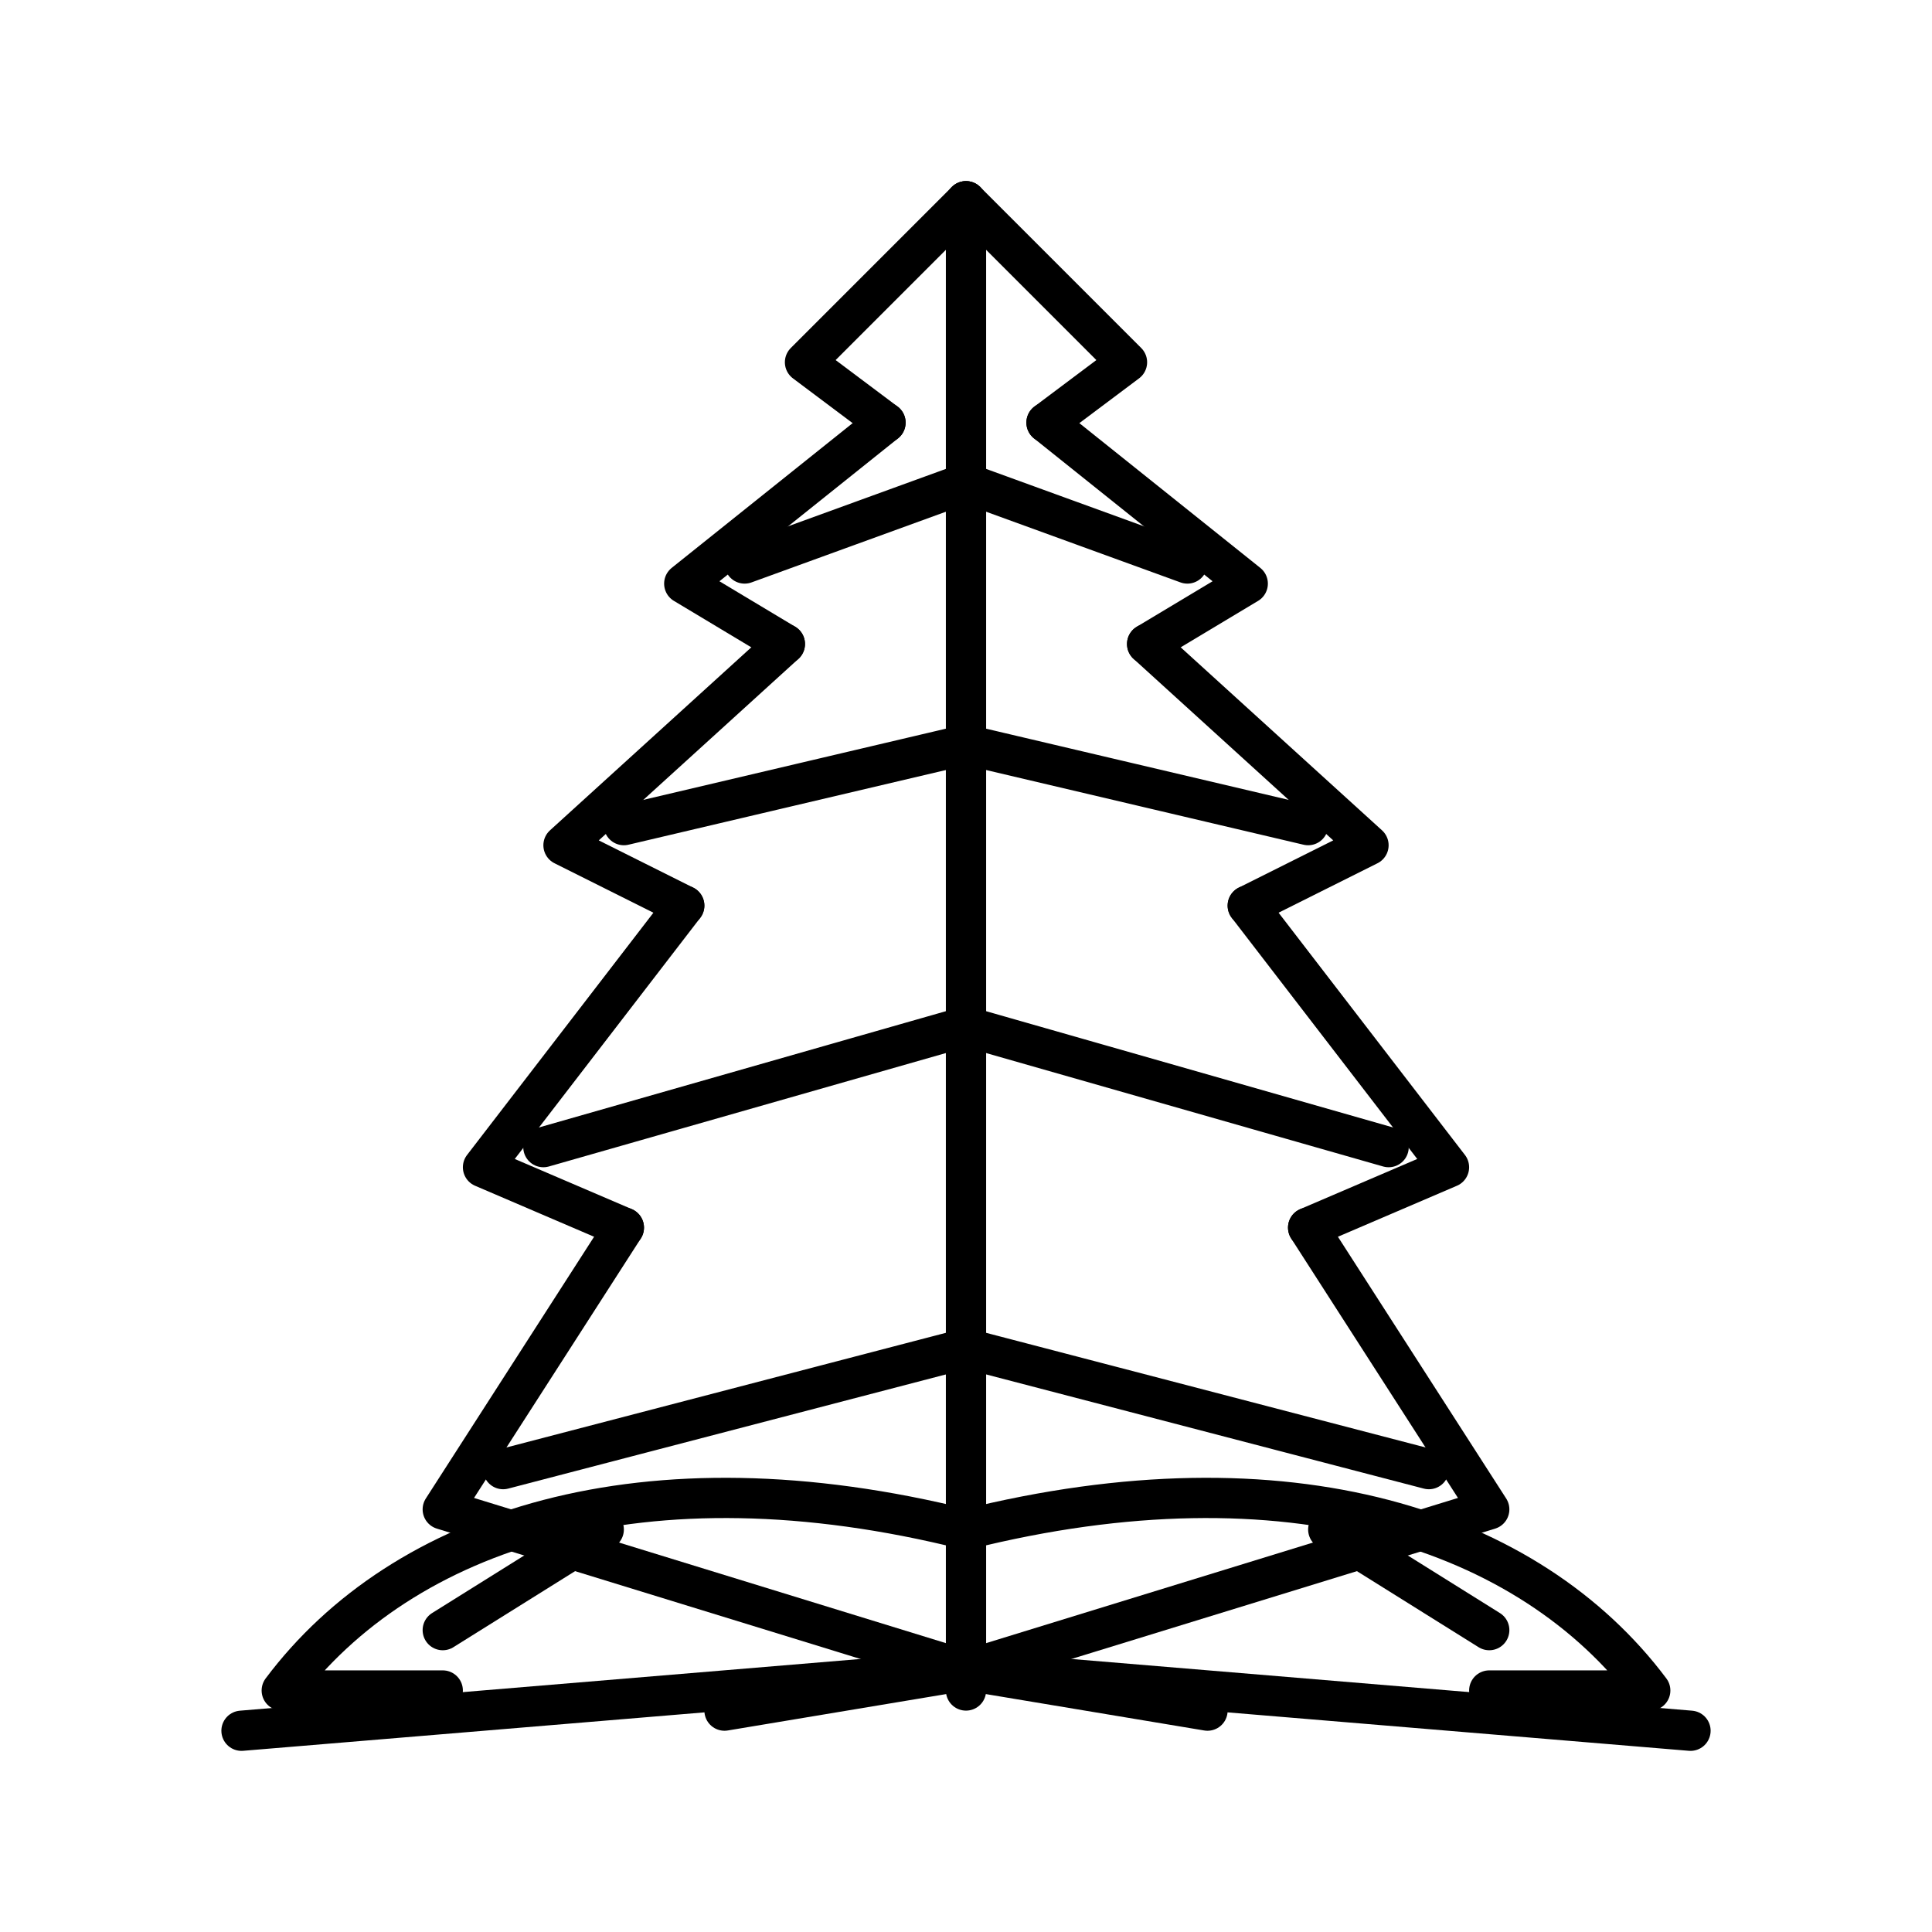
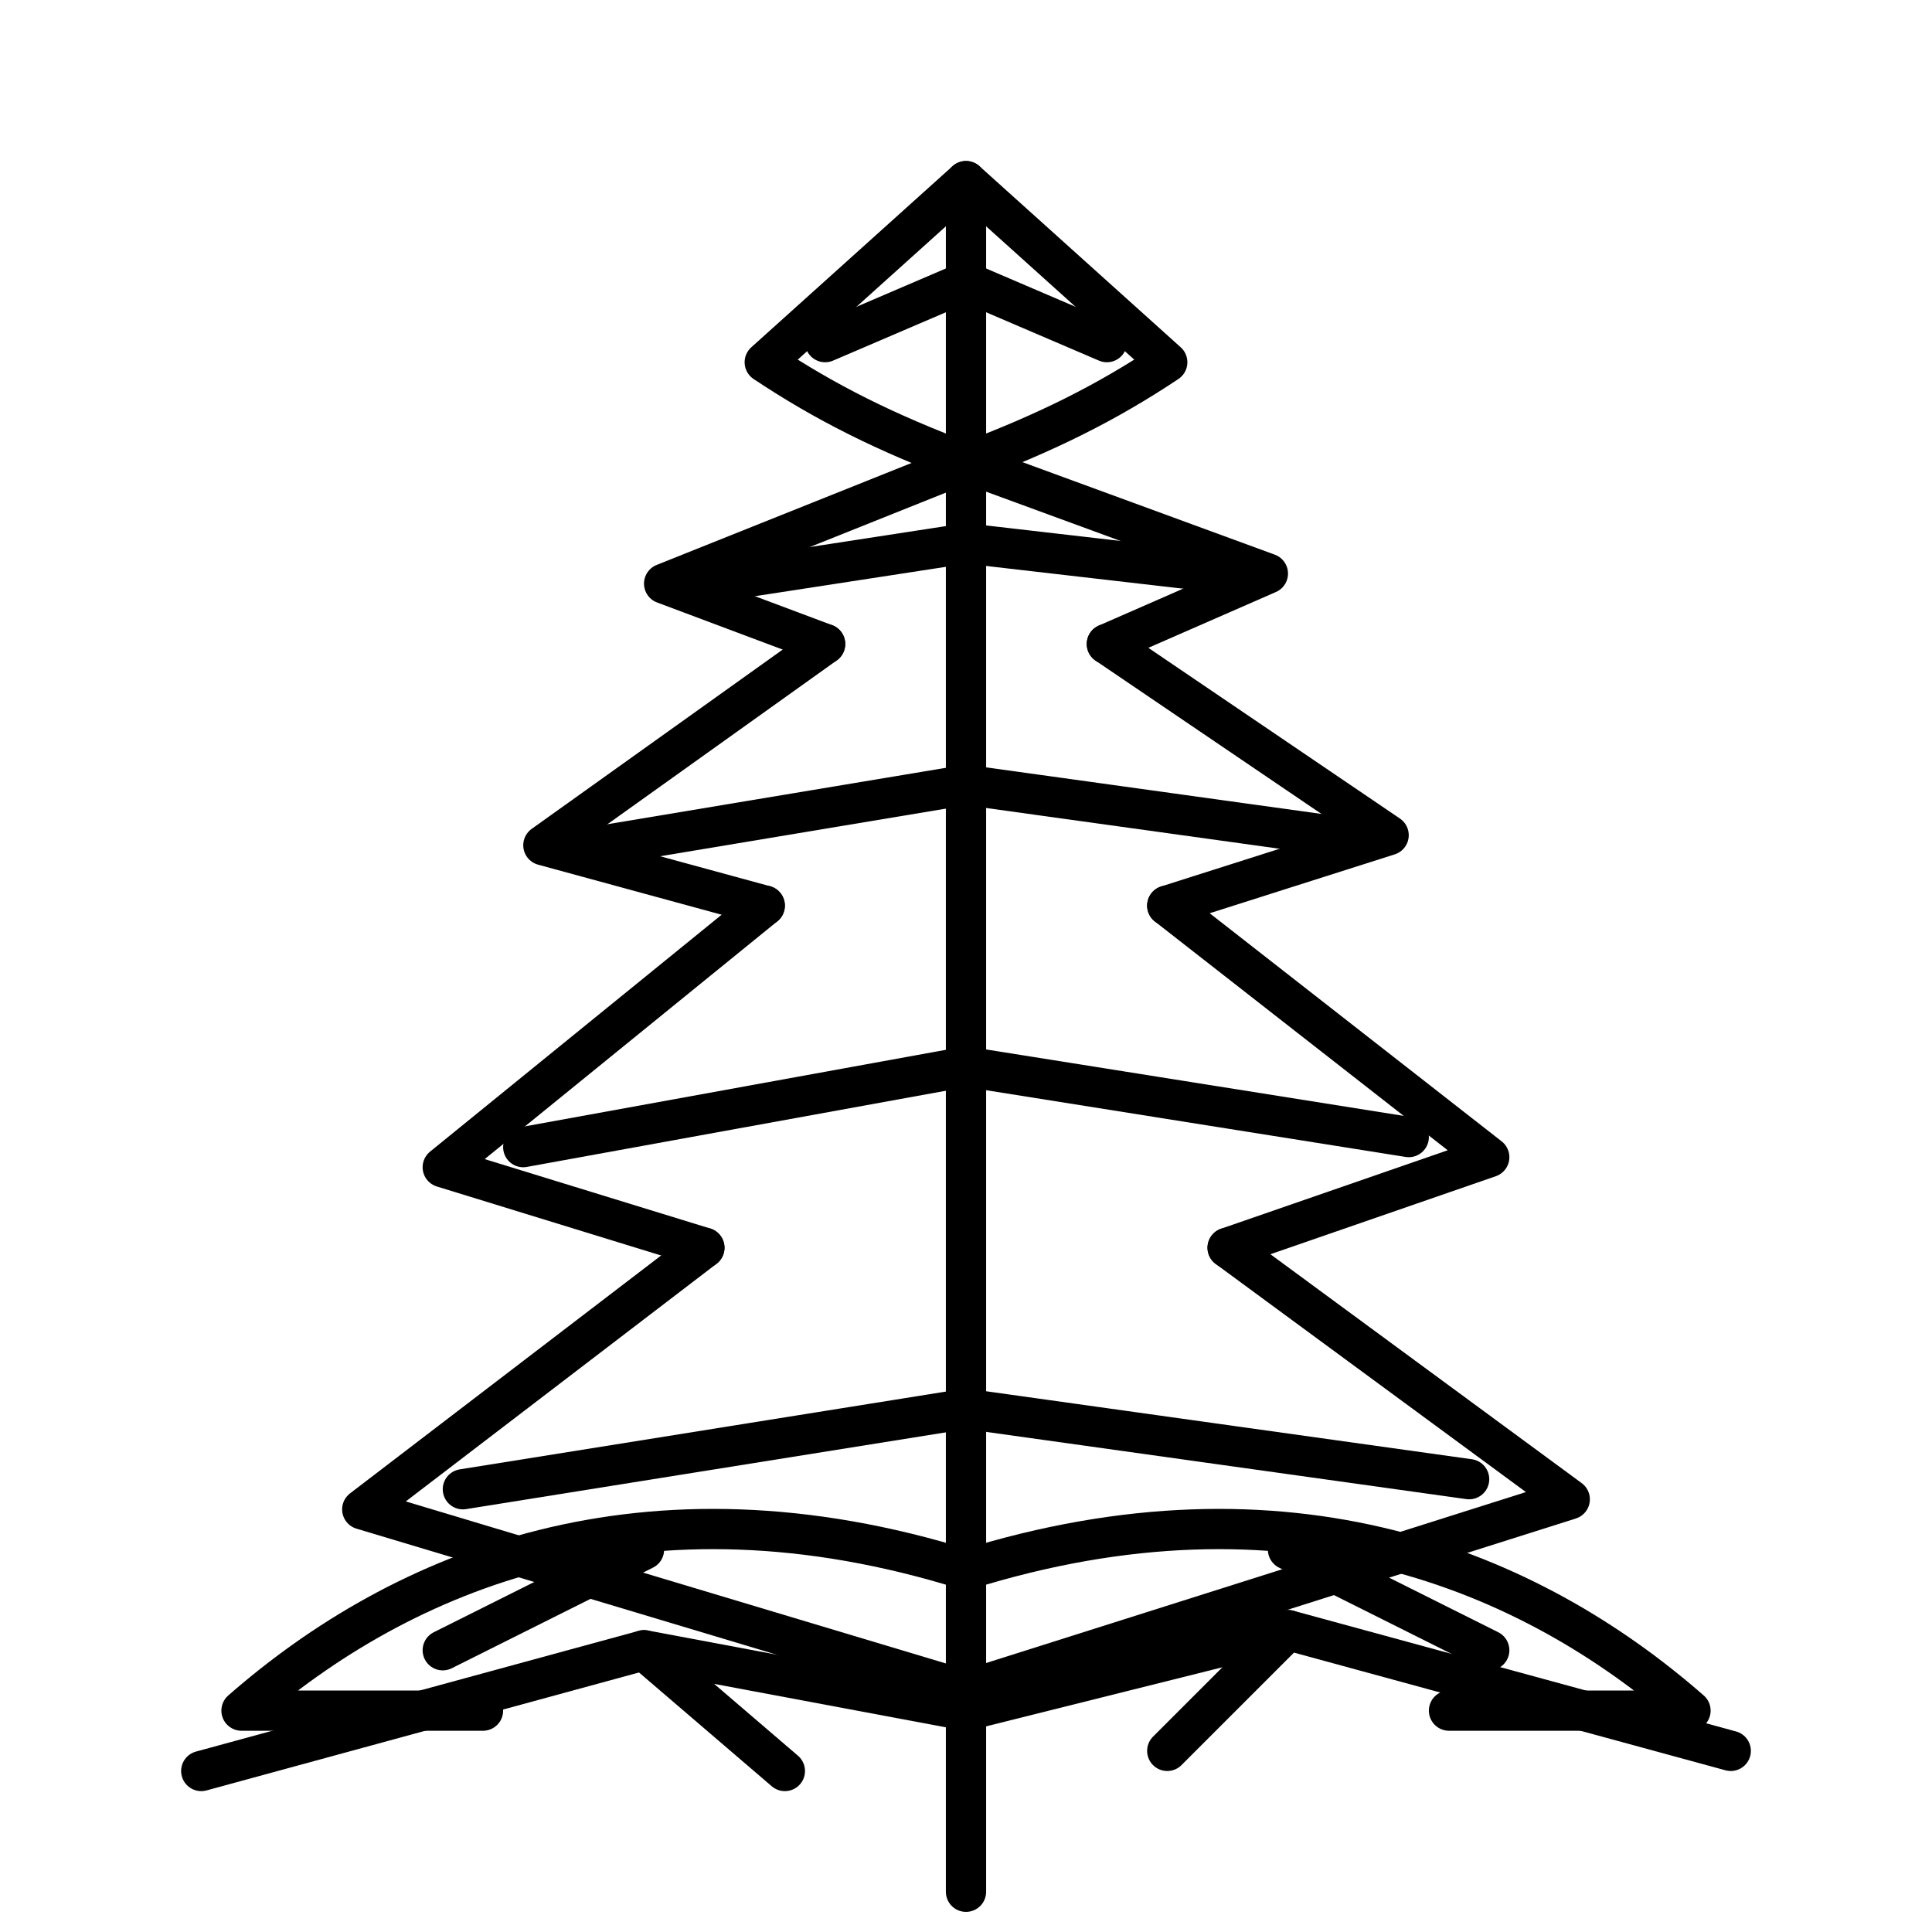
<svg xmlns="http://www.w3.org/2000/svg" viewBox="0 0 96 96" fill="none" stroke="currentColor" stroke-width="2" stroke-linecap="round" stroke-linejoin="round">
-   <path d="M 12 86 L 48 83 L 84 86" pathLength="1" />
-   <path d="M 36 85 L 48 83 L 60 85" pathLength="1" />
-   <path d="M 48 84 L 48 10" pathLength="1" />
-   <path d="M 48 10 L 40 18 L 44 21" pathLength="1" />
-   <path d="M 48 10 L 56 18 L 52 21" pathLength="1" />
-   <path d="M 44 21 L 34 29 L 39 32" pathLength="1" />
-   <path d="M 52 21 L 62 29 L 57 32" pathLength="1" />
-   <path d="M 48 24 L 37 28" pathLength="1" />
-   <path d="M 48 24 L 59 28" pathLength="1" />
-   <path d="M 39 32 L 28 42 L 34 45" pathLength="1" />
-   <path d="M 57 32 L 68 42 L 62 45" pathLength="1" />
-   <path d="M 48 37 L 31 41" pathLength="1" />
-   <path d="M 48 37 L 65 41" pathLength="1" />
-   <path d="M 34 45 L 24 58 L 31 61" pathLength="1" />
-   <path d="M 62 45 L 72 58 L 65 61" pathLength="1" />
-   <path d="M 48 51 L 27 57" pathLength="1" />
-   <path d="M 48 51 L 69 57" pathLength="1" />
-   <path d="M 31 61 L 22 75 L 48 83" pathLength="1" />
-   <path d="M 65 61 L 74 75 L 48 83" pathLength="1" />
-   <path d="M 48 67 L 25 73" pathLength="1" />
-   <path d="M 48 67 L 71 73" pathLength="1" />
-   <path d="M 48 76 C 32 72 20 76 14 84 L 22 84" pathLength="1" />
-   <path d="M 48 76 C 64 72 76 76 82 84 L 74 84" pathLength="1" />
-   <path d="M 30 76 L 22 81" pathLength="1" />
-   <path d="M 66 76 L 74 81" pathLength="1" />
+   <path d="M 10 88 L 32 82 L 48 85 L 64 81 L 86 87" pathLength="1" />
+   <path d="M 48 85 L 48 94" pathLength="1" />
+   <path d="M 32 82 L 39 88" pathLength="1" />
+   <path d="M 64 81 L 58 87" pathLength="1" />
+   <path d="M 48 85 L 48 9" pathLength="1" />
+   <path d="M 48 9 L 38 18 C 41 20 44 21.5 48 23 C 52 21.5 55 20 58 18 Z" pathLength="1" />
+   <path d="M 48 14 L 41 17" pathLength="1" />
+   <path d="M 48 14 L 55 17" pathLength="1" />
+   <path d="M 48 23 L 33 29 L 41 32" pathLength="1" />
+   <path d="M 48 23 L 63 28.5 L 55 32" pathLength="1" />
+   <path d="M 48 27 L 35 29" pathLength="1" />
+   <path d="M 48 27 L 61 28.5" pathLength="1" />
+   <path d="M 41 32 L 27 42 L 38 45" pathLength="1" />
+   <path d="M 55 32 L 69 41.5 L 58 45" pathLength="1" />
+   <path d="M 48 39 L 30 42" pathLength="1" />
+   <path d="M 48 39 L 66 41.5" pathLength="1" />
+   <path d="M 38 45 L 22 58 L 35 62" pathLength="1" />
+   <path d="M 58 45 L 74 57.5 L 61 62" pathLength="1" />
+   <path d="M 48 53 L 26 57" pathLength="1" />
+   <path d="M 48 53 L 70 56.5" pathLength="1" />
+   <path d="M 35 62 L 18 75 L 48 84" pathLength="1" />
+   <path d="M 61 62 L 78 74.5 L 48 84" pathLength="1" />
+   <path d="M 48 70 L 23 74" pathLength="1" />
+   <path d="M 48 70 L 73 73.5" pathLength="1" />
+   <path d="M 48 78 C 32 73 20 78 12 85 L 24 85" pathLength="1" />
+   <path d="M 48 78 C 64 73 76 78 84 85 L 72 85" pathLength="1" />
+   <path d="M 32 77 L 22 82" pathLength="1" />
+   <path d="M 64 77 L 74 82" pathLength="1" />
</svg>
